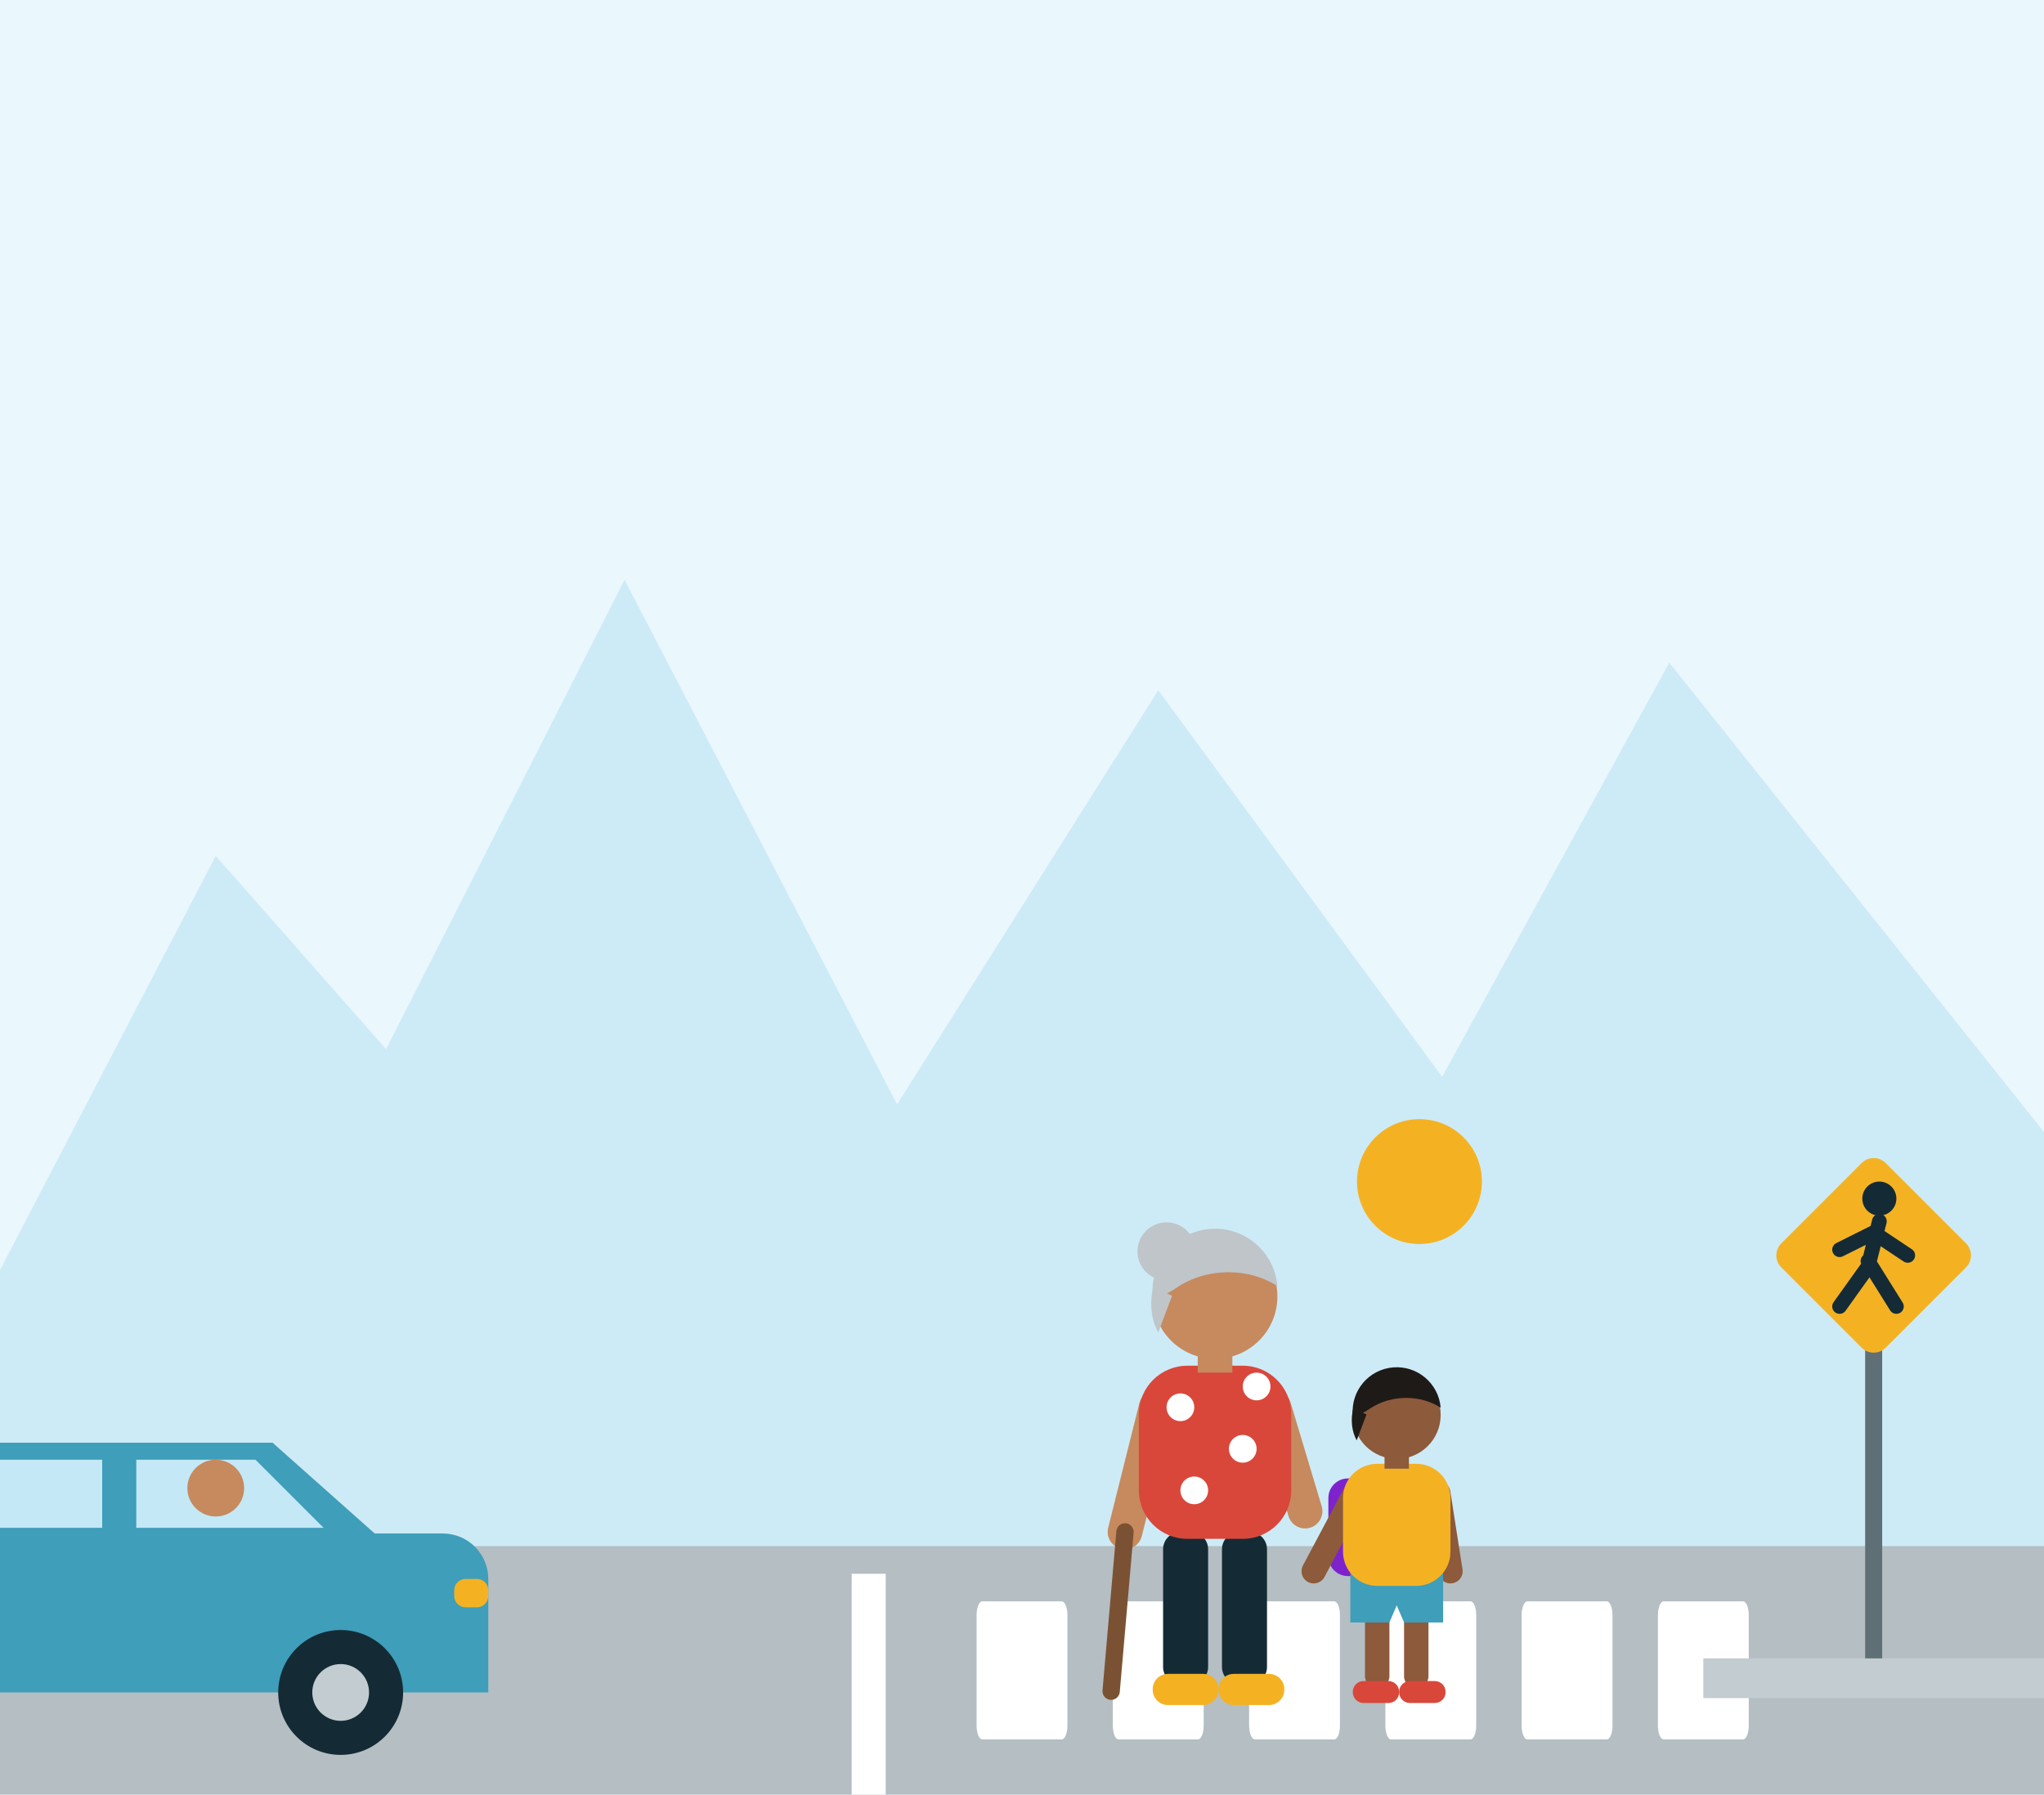
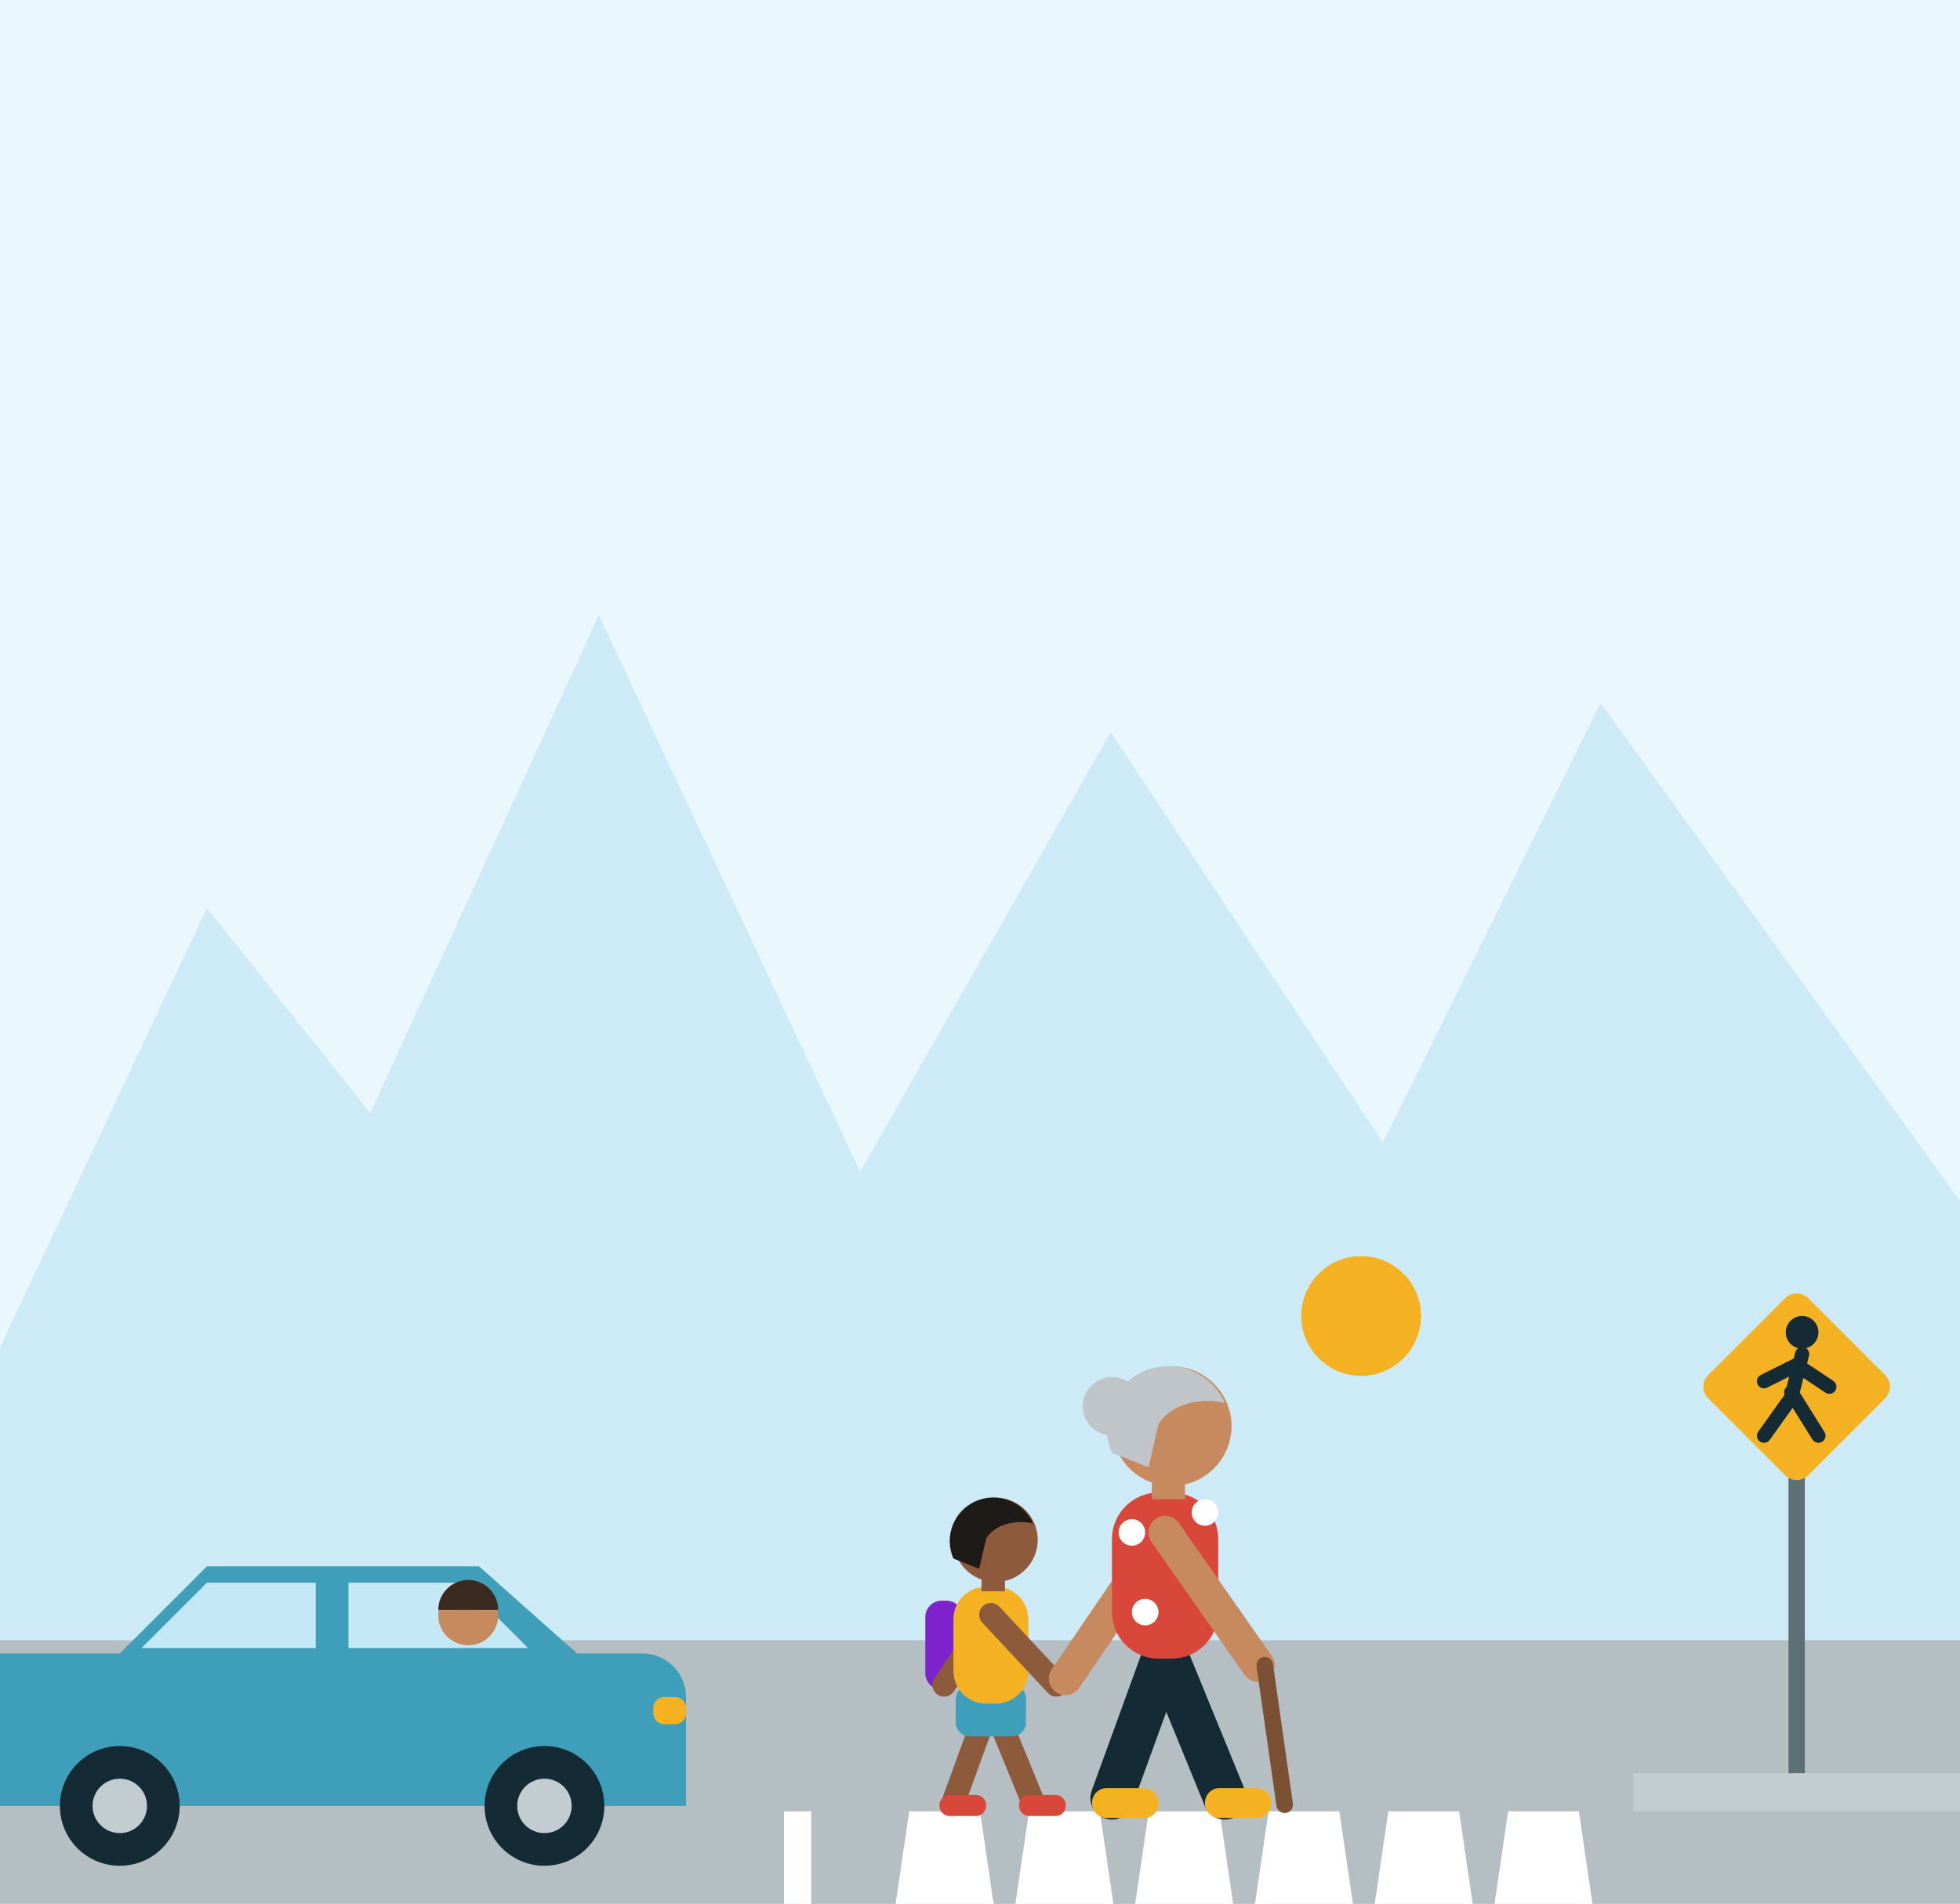
<svg xmlns="http://www.w3.org/2000/svg" width="100%" height="100%" data-sky="#EAF7FD">
  <svg width="100%" height="100%" viewBox="0 0 360 130" preserveAspectRatio="none">
    <rect width="360" height="130" fill="#EAF7FD" />
    <path d="M0 92L38 62l30 14 42-34 48 38 46-30 50 28 40-30 66 34v42H0z" fill="#CDEBF7" />
    <rect y="112" width="360" height="18" fill="#B4BEC3" />
-     <rect x="172" y="116" width="16" height="10" rx="1" fill="#FFFFFF" />
-     <rect x="196" y="116" width="16" height="10" rx="1" fill="#FFFFFF" />
-     <rect x="220" y="116" width="16" height="10" rx="1" fill="#FFFFFF" />
-     <rect x="244" y="116" width="16" height="10" rx="1" fill="#FFFFFF" />
-     <rect x="268" y="116" width="16" height="10" rx="1" fill="#FFFFFF" />
-     <rect x="292" y="116" width="16" height="10" rx="1" fill="#FFFFFF" />
-     <rect x="150" y="114" width="6" height="16" fill="#FFFFFF" />
  </svg>
  <svg width="100%" height="100%" viewBox="0 0 360 130" preserveAspectRatio="xMidYMax meet">
    <circle cx="250" cy="22" r="11" fill="#F4B223" />
-     <path d="M-48 112v-20a8 8 0 0 1 8-8h22l16-16h50l18 16h12a8 8 0 0 1 8 8v20z" fill="#3F9EB9" />
-     <path d="M-14 83l12-12h20v12z" fill="#C4E8F6" />
-     <path d="M24 83v-12h21l12 12z" fill="#C4E8F6" />
-     <rect x="80" y="92" width="6" height="5" rx="2" fill="#F4B223" />
-     <circle cx="-18" cy="112" r="11" fill="#142B35" />
-     <circle cx="-18" cy="112" r="5.0" fill="#C2CCD1" />
-     <circle cx="60" cy="112" r="11" fill="#142B35" />
-     <circle cx="60" cy="112" r="5.0" fill="#C2CCD1" />
-     <circle cx="38" cy="76" r="5" fill="#C68A5E" />
+     <path d="M167 113h13l2.5 17h-18z" fill="#FFFFFF" />
+     <path d="M189 113h13l2.5 17h-18z" fill="#FFFFFF" />
+     <path d="M211 113h13l2.5 17h-18z" fill="#FFFFFF" />
+     <path d="M233 113h13l2.5 17h-18z" fill="#FFFFFF" />
+     <path d="M255 113h13l2.5 17h-18z" fill="#FFFFFF" />
+     <path d="M277 113h13l2.5 17h-18z" fill="#FFFFFF" />
+     <rect x="144" y="113" width="5" height="17" fill="#FFFFFF" />
+     <path d="M-8 112v-20a8 8 0 0 1 8-8h22l16-16h50l18 16h12a8 8 0 0 1 8 8v20z" fill="#3F9EB9" />
+     <path d="M26 83l12-12h20v12z" fill="#C4E8F6" />
+     <path d="M64 83v-12h21l12 12z" fill="#C4E8F6" />
+     <rect x="120" y="92" width="6" height="5" rx="2" fill="#F4B223" />
+     <circle cx="22" cy="112" r="11" fill="#142B35" />
+     <circle cx="22" cy="112" r="5.0" fill="#C2CCD1" />
+     <circle cx="100" cy="112" r="11" fill="#142B35" />
+     <circle cx="100" cy="112" r="5.0" fill="#C2CCD1" />
+     <circle cx="86" cy="77" r="5.5" fill="#C68A5E" />
+     <path d="M80.5 76a5.5 5.5 0 0 1 11 0z" fill="#3B2A20" />
+     <g transform="translate(182 113) scale(0.86)">
+       <rect x="-14" y="-45" width="8" height="19" rx="3.5" fill="#7E22CE" />
+       <path d="M0 -42L-10 -27" stroke="#8D5A3B" stroke-width="5" stroke-linecap="round" />
+       <path d="M0 -24L-8 -2" stroke="#8D5A3B" stroke-width="5" stroke-linecap="round" />
+       <rect x="-11" y="-3.5" width="10" height="4.5" rx="2.2" fill="#D9473B" />
+       <path d="M0 -24L9 -2" stroke="#8D5A3B" stroke-width="5" stroke-linecap="round" />
+       <rect x="6" y="-3.5" width="10" height="4.5" rx="2.2" fill="#D9473B" />
+       <rect x="-7.5" y="-27" width="15" height="11" rx="3" fill="#3F9EB9" />
+       <rect x="-8" y="-48" width="16" height="25" rx="7" fill="#F4B223" />
+       <rect x="-2" y="-53" width="5" height="6" fill="#8D5A3B" />
+       <circle cx="1" cy="-58" r="9" fill="#8D5A3B" />
+       <path d="M-8 -54a9 9 0 0 1 17-7.5c-3.5-.8-8 0-10 3.2l-1.5 6.5z" fill="#1E1A17" />
+       <path d="M0 -42L14 -27" stroke="#8D5A3B" stroke-width="5" stroke-linecap="round" />
+     </g>
    <g transform="translate(214 113) scale(1.22)">
-       <rect x="-7.5" y="-24" width="6.5" height="22" rx="2.5" fill="#142B35" />
-       <rect x="1" y="-24" width="6.5" height="22" rx="2.5" fill="#142B35" />
-       <rect x="-9" y="-3.5" width="9.5" height="4.5" rx="2.2" fill="#F4B223" />
-       <rect x="0.5" y="-3.5" width="9.5" height="4.5" rx="2.2" fill="#F4B223" />
-       <path d="M-8.5 -42L-13 -24" stroke="#C68A5E" stroke-width="5" stroke-linecap="round" />
-       <path d="M8.5 -42L13 -27" stroke="#C68A5E" stroke-width="5" stroke-linecap="round" />
-       <rect x="-11" y="-48" width="22" height="25" rx="7" fill="#D9473B" />
-       <rect x="-2.5" y="-53" width="5" height="6" fill="#C68A5E" />
-       <circle cx="0" cy="-58" r="9" fill="#C68A5E" />
-       <circle cx="-7" cy="-64.5" r="4.2" fill="#BFC5C8" />
-       <path d="M-9 -58a9 9 0 0 1 18-1.5c-4-2.6-10-2.8-14.5.2-1.3.9-2.4 1.4-3.5 1.3z" fill="#BFC5C8" />
-       <path d="M-8.9 -59.4c-.6 2.4-.3 4.8.7 6.6l2-5.3z" fill="#BFC5C8" />
+       <path d="M0 -42L-15 -20" stroke="#C68A5E" stroke-width="5" stroke-linecap="round" />
+       <path d="M0 -24L-8 -2" stroke="#142B35" stroke-width="6.5" stroke-linecap="round" />
+       <rect x="-11" y="-3.5" width="10" height="4.5" rx="2.2" fill="#F4B223" />
+       <path d="M0 -24L9 -2" stroke="#142B35" stroke-width="6.5" stroke-linecap="round" />
+       <rect x="6" y="-3.5" width="10" height="4.5" rx="2.2" fill="#F4B223" />
+       <rect x="-8" y="-48" width="16" height="25" rx="7" fill="#D9473B" />
      <circle cx="-5" cy="-42" r="2" fill="#FFFFFF" />
      <circle cx="4" cy="-36" r="2" fill="#FFFFFF" />
      <circle cx="-3" cy="-30" r="2" fill="#FFFFFF" />
      <circle cx="6" cy="-45" r="2" fill="#FFFFFF" />
-       <path d="M-13 -24L-15 -1" stroke="#7A5233" stroke-width="2.5" stroke-linecap="round" />
-     </g>
-     <g transform="translate(246 113) scale(0.86)">
-       <rect x="-14" y="-45" width="11" height="20" rx="4" fill="#7E22CE" />
-       <rect x="-6.5" y="-18" width="5" height="16" rx="2.5" fill="#8D5A3B" />
-       <rect x="1.5" y="-18" width="5" height="16" rx="2.5" fill="#8D5A3B" />
-       <rect x="-9" y="-3.5" width="9.5" height="4.5" rx="2.2" fill="#D9473B" />
-       <rect x="0.5" y="-3.5" width="9.5" height="4.5" rx="2.2" fill="#D9473B" />
-       <path d="M-8.5 -42L-17 -26" stroke="#8D5A3B" stroke-width="5" stroke-linecap="round" />
-       <path d="M8.5 -42L11 -26" stroke="#8D5A3B" stroke-width="5" stroke-linecap="round" />
-       <path d="M-9.5 -26h19v10.5h-8l-1.5-3.5-1.5 3.5h-8z" fill="#3F9EB9" />
-       <rect x="-11" y="-48" width="22" height="25" rx="7" fill="#F4B223" />
-       <rect x="-2.5" y="-53" width="5" height="6" fill="#8D5A3B" />
-       <circle cx="0" cy="-58" r="9" fill="#8D5A3B" />
-       <path d="M-9 -58a9 9 0 0 1 18-1.5c-4-2.6-10-2.8-14.5.2-1.3.9-2.4 1.4-3.5 1.3z" fill="#1E1A17" />
-       <path d="M-8.9 -59.4c-.6 2.4-.3 4.8.7 6.6l2-5.3z" fill="#1E1A17" />
+       <rect x="-2" y="-53" width="5" height="6" fill="#C68A5E" />
+       <circle cx="1" cy="-58" r="9" fill="#C68A5E" />
+       <circle cx="-8" cy="-61" r="4.4" fill="#BFC5C8" />
+       <path d="M-8 -54a9 9 0 0 1 17-7.5c-3.5-.8-8 0-10 3.2l-1.5 6.5z" fill="#BFC5C8" />
+       <path d="M0 -42L14 -22" stroke="#C68A5E" stroke-width="5" stroke-linecap="round" />
+       <path d="M15 -22L18 -1" stroke="#7A5233" stroke-width="2.5" stroke-linecap="round" />
    </g>
    <rect x="328.5" y="44" width="3" height="68" fill="#5F6F76" />
    <rect x="317" y="22" width="26" height="26" rx="3" transform="rotate(45 330 35)" fill="#F4B223" />
    <circle cx="331" cy="25" r="3" fill="#142B35" />
    <path d="M331 29l-2 8l-5 7M329 36l5 8M330 31l6 4M330 31l-6 3" stroke="#142B35" stroke-width="2.6" stroke-linecap="round" fill="none" />
    <rect x="300" y="106" width="60" height="7" fill="#C2CCD1" />
  </svg>
</svg>
